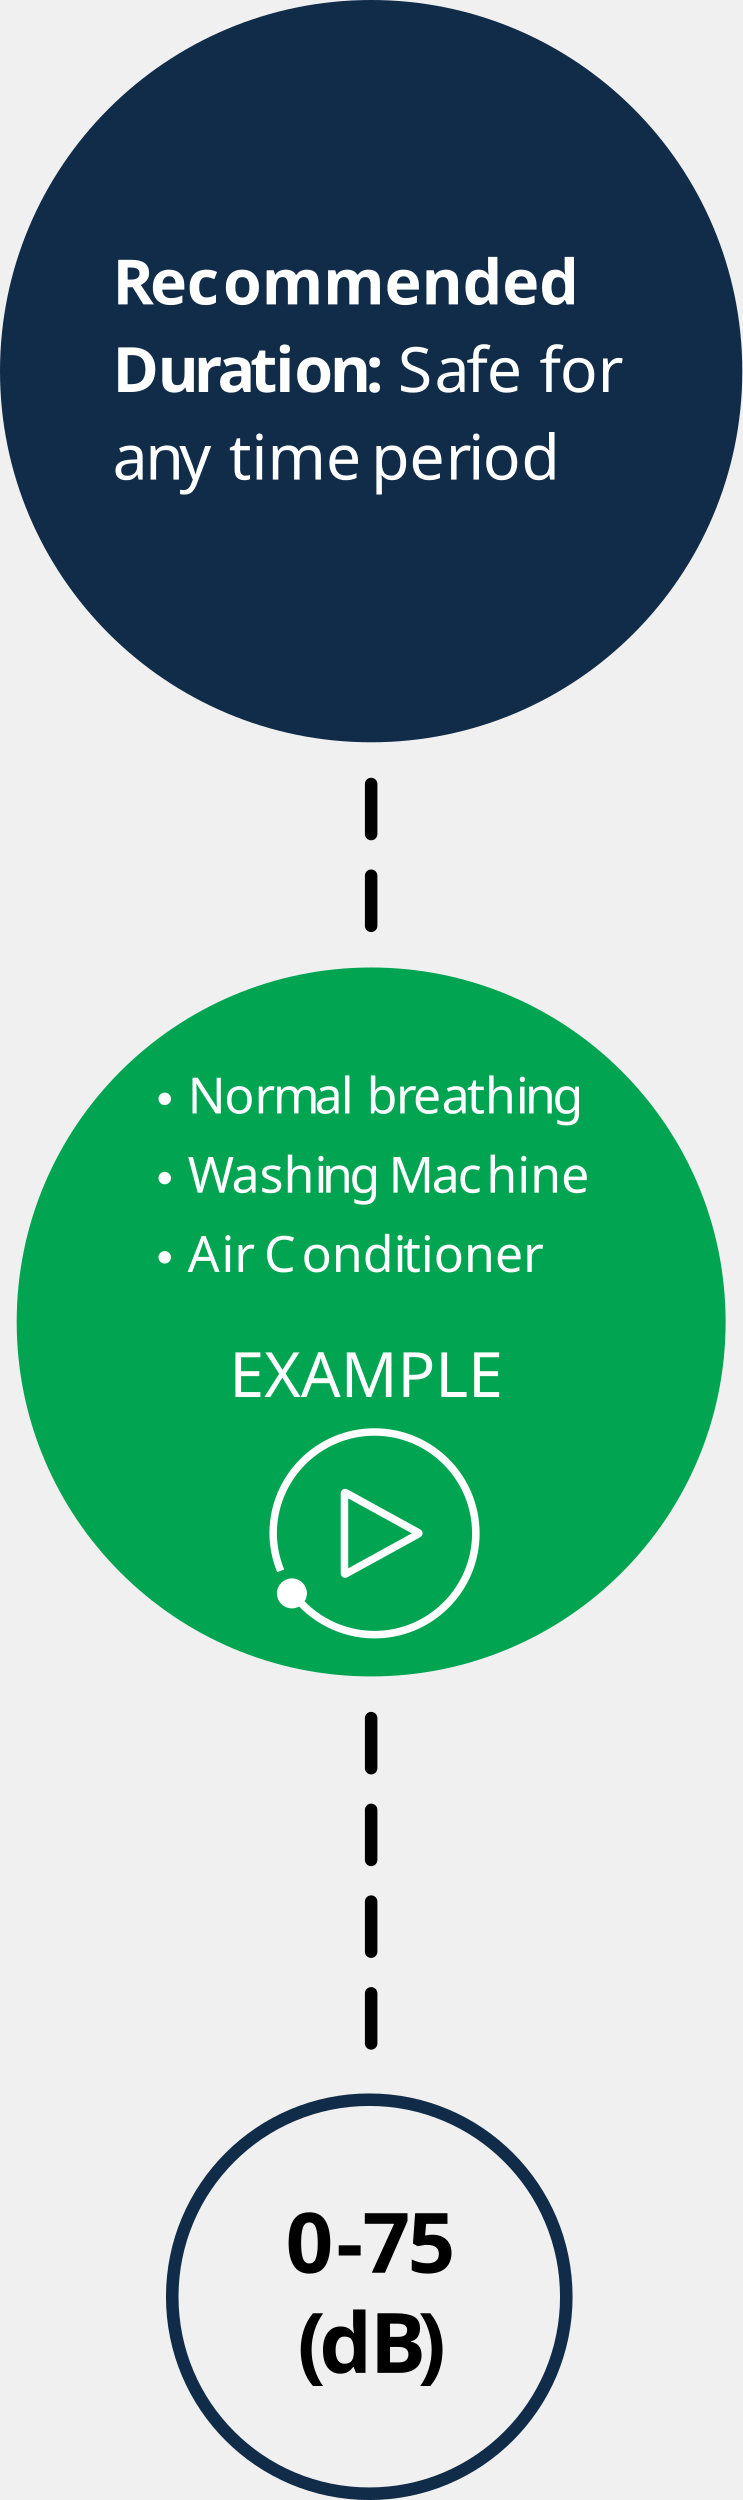
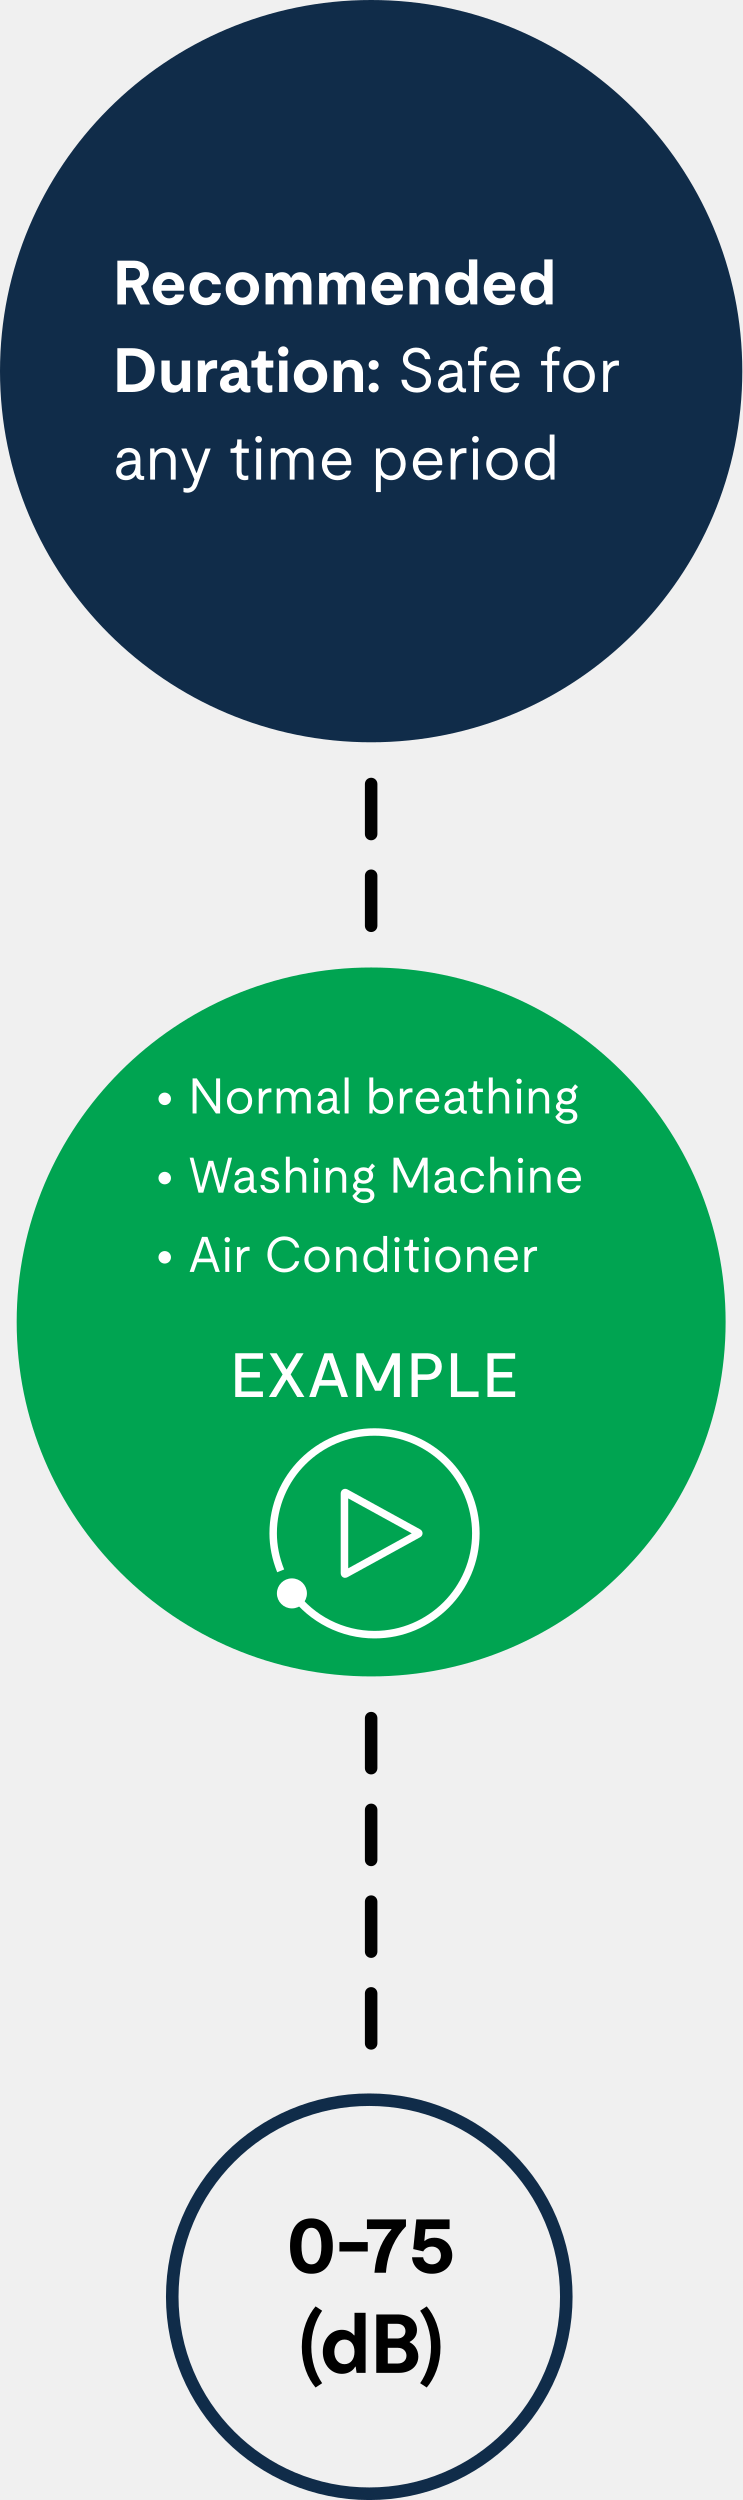
<svg xmlns="http://www.w3.org/2000/svg" id="Working_File" viewBox="0 0 178 599.49">
  <defs>
-     <style>.cls-1,.cls-2{fill:none;}.cls-3{letter-spacing:.01em;}.cls-4{letter-spacing:.01em;}.cls-5{letter-spacing:.01em;}.cls-6{letter-spacing:-.02em;}.cls-7{font-size:12px;}.cls-7,.cls-8,.cls-9,.cls-10,.cls-11{fill:#fff;}.cls-7,.cls-8,.cls-10,.cls-12,.cls-13,.cls-11{isolation:isolate;}.cls-7,.cls-11{font-family:ULModerat-Regular, 'UL Moderat';}.cls-14{letter-spacing:-.02em;}.cls-15{letter-spacing:0em;}.cls-16{letter-spacing:0em;}.cls-17{letter-spacing:0em;}.cls-18{letter-spacing:0em;}.cls-8,.cls-10,.cls-11{font-size:15px;}.cls-8,.cls-12{font-family:ULModerat-Bold, 'UL Moderat';font-weight:700;}.cls-19{fill:#00a451;}.cls-20{fill:#102c49;}.cls-21{letter-spacing:-.01em;}.cls-22{letter-spacing:-.02em;}.cls-23{letter-spacing:-.02em;}.cls-10{font-family:ULModerat-Medium, 'UL Moderat';font-weight:500;}.cls-24{letter-spacing:-.01em;}.cls-25{letter-spacing:-.01em;}.cls-26{letter-spacing:0em;}.cls-27{letter-spacing:0em;}.cls-28{letter-spacing:-.1em;}.cls-12{font-size:20px;}.cls-29{letter-spacing:-.04em;}.cls-30{letter-spacing:0em;}.cls-31{letter-spacing:0em;}.cls-32{letter-spacing:-.02em;}.cls-33{letter-spacing:-.01em;}.cls-34{letter-spacing:0em;}.cls-35{letter-spacing:0em;}.cls-36{letter-spacing:-.05em;}.cls-37{letter-spacing:0em;}.cls-38{letter-spacing:0em;}.cls-39{letter-spacing:-.05em;}.cls-40{letter-spacing:-.02em;}.cls-41{letter-spacing:0em;}.cls-2{stroke:#000;stroke-linecap:round;stroke-width:3px;}.cls-42{letter-spacing:-.07em;}.cls-43{letter-spacing:0em;}.cls-44{letter-spacing:0em;}.cls-45{letter-spacing:-.02em;}</style>
+     <style>.cls-1{fill:none;}.cls-2{fill:#fff;}.cls-3{fill:#00a451;}.cls-4{fill:#102c49;}.cls-5{isolation:isolate;}</style>
  </defs>
  <g id="Group_198">
-     <line id="Line_161" class="cls-2" x1="89" y1="434" x2="89" y2="446" />
-     <line id="Line_173" class="cls-2" x1="89" y1="412" x2="89" y2="424" />
-     <line id="Line_157" class="cls-2" x1="89" y1="188" x2="89" y2="200" />
-     <line id="Line_162" class="cls-2" x1="89" y1="456" x2="89" y2="468" />
-     <line id="Line_163" class="cls-2" x1="89" y1="478" x2="89" y2="490" />
-     <line id="Line_158" class="cls-2" x1="89" y1="210" x2="89" y2="222" />
+     <g id="Line_161">
+       <path d="m89,447.5c-.83,0-1.5-.67-1.5-1.5v-12c0-.83.67-1.5,1.5-1.5s1.5.67,1.5,1.5v12c0,.83-.67,1.5-1.5,1.5Z" />
+     </g>
+     <g id="Line_173">
+       <path d="m89,425.5c-.83,0-1.5-.67-1.5-1.5v-12c0-.83.67-1.5,1.5-1.5s1.5.67,1.5,1.5v12c0,.83-.67,1.5-1.5,1.5Z" />
+     </g>
+     <g id="Line_157">
+       <path d="m89,201.5c-.83,0-1.5-.67-1.5-1.5v-12c0-.83.67-1.5,1.5-1.5s1.5.67,1.5,1.5v12c0,.83-.67,1.5-1.5,1.5Z" />
+     </g>
+     <g id="Line_162">
+       <path d="m89,469.5c-.83,0-1.5-.67-1.5-1.5v-12c0-.83.67-1.5,1.5-1.5s1.5.67,1.5,1.5v12c0,.83-.67,1.5-1.5,1.5Z" />
+     </g>
+     <g id="Line_163">
+       <path d="m89,491.5c-.83,0-1.5-.67-1.5-1.5v-12c0-.83.67-1.5,1.5-1.5s1.5.67,1.5,1.5v12c0,.83-.67,1.5-1.5,1.5Z" />
+     </g>
+     <g id="Line_158">
+       <path d="m89,223.5c-.83,0-1.5-.67-1.5-1.5v-12c0-.83.67-1.5,1.5-1.5s1.5.67,1.5,1.5v12c0,.83-.67,1.5-1.5,1.5Z" />
+     </g>
    <g id="Group_197">
      <g id="Group_132">
-         <g id="_0-75" class="cls-13">
-           <text class="cls-12" transform="translate(68.49 545)">
-             <tspan class="cls-25" x="0" y="0">0</tspan>
-             <tspan class="cls-28" x="12.14" y="0">-</tspan>
-             <tspan class="cls-22" x="18.44" y="0">7</tspan>
-             <tspan x="29.26" y="0">5</tspan>
-           </text>
-         </g>
-         <g id="_dB_" class="cls-13">
-           <text class="cls-12" transform="translate(71.31 569)">
-             <tspan class="cls-42" x="0" y="0">(</tspan>
-             <tspan class="cls-34" x="5.24" y="0">d</tspan>
-             <tspan class="cls-39" x="17.4" y="0">B</tspan>
-             <tspan class="cls-16" x="28.82" y="0">)</tspan>
-           </text>
+         <g id="_0-75">
+           <g class="cls-5">
+             <g class="cls-5">
+               <path d="m69.55,538.62c0-4.26,1.86-6.66,5.12-6.66s5.14,2.4,5.14,6.66-1.86,6.62-5.14,6.62-5.12-2.4-5.12-6.62Zm5.12,4.36c1.58,0,2.4-1.5,2.4-4.36s-.82-4.4-2.4-4.4-2.38,1.52-2.38,4.4.82,4.36,2.38,4.36Z" />
+             </g>
+             <g class="cls-5">
+               <path d="m81.39,537.64h6.8v2.26h-6.8v-2.26Z" />
+             </g>
+             <g class="cls-5">
+               <path d="m93.85,534.64v-.12h-5.86v-2.32h9.36v1.66c-2.4,2.44-4.44,6.16-4.8,11.14h-2.76c.44-5.18,2.14-8.16,4.06-10.36Z" />
+             </g>
+             <g class="cls-5">
+               <path d="m98.81,541.28h2.66c.1.92.92,1.7,2.12,1.7s2.14-.8,2.14-2.08-.86-2.18-2.18-2.18c-.82,0-1.66.38-2.06,1.16l-2.4-.56.74-7.12h7.98v2.32h-5.78l-.28,2.82h.12c.58-.52,1.4-.74,2.28-.74,2.56,0,4.3,1.86,4.3,4.24,0,2.58-2.02,4.4-4.9,4.4s-4.64-1.8-4.74-3.96Z" />
+             </g>
+           </g>
+         </g>
+         <g id="_dB_">
+           <g class="cls-5">
+             <g class="cls-5">
+               <path d="m74.65,562.78c0,3.42,1,6.38,2.6,8.7l-1.58,1.04c-1.8-2.14-3.3-5.5-3.3-9.74s1.5-7.58,3.3-9.72l1.58,1.04c-1.58,2.3-2.6,5.26-2.6,8.68Z" />
+             </g>
+             <g class="cls-5">
+               <path d="m85.51,569l-.22-1.48h-.12c-.58,1.08-1.8,1.72-3.18,1.72-2.58,0-4.58-2.18-4.58-5.28s2-5.28,4.58-5.28c1.38,0,2.36.64,2.9,1.32h.12v-5.4h2.66v14.4h-2.16Zm-2.9-2.08c1.42,0,2.4-1.12,2.4-2.96s-.98-2.94-2.4-2.94-2.44,1.14-2.44,2.94,1.02,2.96,2.44,2.96Z" />
+             </g>
+             <g class="cls-5">
+               <path d="m90.23,555h5.28c2.7,0,4.48,1.56,4.48,3.74,0,1.52-.9,2.36-1.74,2.82v.12c1.04.48,2.06,1.7,2.06,3.4,0,2.3-1.86,3.92-4.6,3.92h-5.48v-14Zm5.02,5.76c1.18,0,1.98-.68,1.98-1.76s-.8-1.76-1.98-1.76h-2.26v3.52h2.26Zm.18,6c1.22,0,2.04-.78,2.04-1.88s-.82-1.88-2.04-1.88h-2.44v3.76h2.44Z" />
+             </g>
+             <g class="cls-5">
+               <path d="m103.35,562.8c0-3.42-1-6.38-2.6-8.7l1.58-1.04c1.8,2.14,3.3,5.5,3.3,9.74s-1.5,7.58-3.3,9.72l-1.58-1.04c1.58-2.3,2.6-5.26,2.6-8.68Z" />
+             </g>
+           </g>
        </g>
      </g>
      <g id="Group_183">
        <g id="Path_7">
          <path class="cls-1" d="m88.55,502c26.92,0,48.75,21.82,48.75,48.75s-21.82,48.75-48.75,48.75-48.75-21.82-48.75-48.75h0c0-26.92,21.82-48.75,48.75-48.75Z" />
-           <path class="cls-20" d="m88.55,505c-6.18,0-12.17,1.21-17.81,3.59-5.45,2.3-10.34,5.6-14.54,9.8-4.2,4.2-7.5,9.09-9.8,14.54-2.38,5.64-3.59,11.63-3.59,17.81s1.21,12.17,3.59,17.81c2.3,5.45,5.6,10.34,9.8,14.54s9.09,7.5,14.54,9.8c5.64,2.38,11.63,3.59,17.81,3.59s12.17-1.21,17.81-3.59c5.45-2.3,10.34-5.6,14.54-9.8,4.2-4.2,7.5-9.09,9.8-14.54,2.38-5.64,3.59-11.63,3.59-17.81s-1.21-12.17-3.59-17.81c-2.3-5.45-5.6-10.34-9.8-14.54s-9.09-7.5-14.54-9.8c-5.64-2.38-11.63-3.59-17.81-3.59m0-3c26.92,0,48.75,21.82,48.75,48.75s-21.82,48.75-48.75,48.75-48.75-21.82-48.75-48.75,21.82-48.75,48.75-48.75Z" />
-         </g>
-         <circle id="Ellipse_46" class="cls-19" cx="89" cy="317" r="85" />
+           <path class="cls-4" d="m88.55,505c-6.18,0-12.17,1.21-17.81,3.59-5.45,2.3-10.34,5.6-14.54,9.8s-7.5,9.09-9.8,14.54c-2.38,5.64-3.59,11.63-3.59,17.81s1.21,12.17,3.59,17.81c2.3,5.45,5.6,10.34,9.8,14.54s9.09,7.5,14.54,9.8c5.64,2.38,11.63,3.59,17.81,3.59s12.17-1.21,17.81-3.59c5.45-2.3,10.34-5.6,14.54-9.8,4.2-4.2,7.5-9.09,9.8-14.54,2.38-5.64,3.59-11.63,3.59-17.81s-1.21-12.17-3.59-17.81c-2.3-5.45-5.6-10.34-9.8-14.54s-9.09-7.5-14.54-9.8c-5.64-2.38-11.63-3.59-17.81-3.59m0-3c26.92,0,48.75,21.82,48.75,48.75s-21.82,48.75-48.75,48.75-48.75-21.82-48.75-48.75,21.82-48.75,48.75-48.75h0Z" />
+         </g>
+         <g id="Ellipse_46">
+           <circle class="cls-3" cx="89" cy="317" r="85" />
+         </g>
        <g id="Group_181">
          <g id="Group_34">
            <g id="Group_182">
-               <g id="Air_Conditioner" class="cls-13">
-                 <text class="cls-7" transform="translate(45 305)">
-                   <tspan class="cls-35" x="0" y="0">A</tspan>
-                   <tspan x="8.1" y="0">ir </tspan>
-                   <tspan class="cls-32" x="18.31" y="0">C</tspan>
-                   <tspan x="27.32" y="0">ondi</tspan>
-                   <tspan class="cls-3" x="51.6" y="0">t</tspan>
-                   <tspan x="55.91" y="0">ioner</tspan>
-                 </text>
-               </g>
-               <circle id="Ellipse_14" class="cls-9" cx="39.5" cy="301.5" r="1.5" />
+               <g id="Air_Conditioner">
+                 <g class="cls-5">
+                   <g class="cls-5">
+                     <path class="cls-2" d="m48.44,296.6h1.31l2.96,8.4h-1.02l-.8-2.31h-3.59l-.8,2.31h-1.03l2.97-8.4Zm2.14,5.21l-1.45-4.13h-.07l-1.44,4.13h2.96Z" />
+                   </g>
+                   <g class="cls-5">
+                     <path class="cls-2" d="m54.5,296.64c.36,0,.65.26.65.64s-.29.65-.65.65-.65-.28-.65-.65.29-.64.65-.64Zm-.47,2.4h.94v5.96h-.94v-5.96Z" />
+                     <path class="cls-2" d="m56.84,299.04h.79l.07.86h.07c.23-.43.73-.93,1.76-.93.13,0,.22.01.32.04v.95c-.16-.02-.24-.02-.35-.02-1.01,0-1.74.67-1.74,2.09v2.99h-.94v-5.96Z" />
+                   </g>
+                   <g class="cls-5">
+                     <path class="cls-2" d="m64.14,300.81c0-2.54,1.73-4.33,4.04-4.33,1.87,0,3.29,1.15,3.59,2.69h-1c-.31-1.02-1.16-1.79-2.59-1.79-1.77,0-3.05,1.38-3.05,3.42s1.27,3.42,3.05,3.42c1.45,0,2.28-.72,2.6-1.79h.98c-.28,1.59-1.7,2.69-3.59,2.69-2.31,0-4.04-1.79-4.04-4.31Z" />
+                   </g>
+                   <g class="cls-5">
+                     <path class="cls-2" d="m72.98,302.01c0-1.76,1.31-3.09,3.02-3.09s3.02,1.33,3.02,3.09-1.31,3.11-3.02,3.11-3.02-1.33-3.02-3.11Zm3.02,2.23c1.2,0,2.05-.97,2.05-2.23s-.85-2.22-2.05-2.22-2.05.97-2.05,2.22.85,2.23,2.05,2.23Z" />
+                     <path class="cls-2" d="m83.13,299.79c-.8,0-1.57.54-1.57,1.79v3.42h-.94v-5.96h.79l.07.78h.07c.26-.42.83-.9,1.71-.9,1.27,0,2.24.83,2.24,2.42v3.66h-.94v-3.59c0-1.15-.64-1.62-1.45-1.62Z" />
+                     <path class="cls-2" d="m92.09,305l-.08-.98h-.07c-.4.71-1.2,1.1-2.03,1.1-1.62,0-2.78-1.34-2.78-3.11s1.16-3.09,2.78-3.09c.83,0,1.51.38,1.93.94h.07v-3.49h.92v8.63h-.74Zm-2.06-.76c1.1,0,1.88-.88,1.88-2.23s-.78-2.22-1.88-2.22-1.93.9-1.93,2.22.82,2.23,1.93,2.23Z" />
+                     <path class="cls-2" d="m95.19,296.64c.36,0,.65.26.65.64s-.29.65-.65.65-.65-.28-.65-.65.29-.64.65-.64Zm-.47,2.4h.94v5.96h-.94v-5.96Z" />
+                   </g>
+                   <g class="cls-5">
+                     <path class="cls-2" d="m98.1,303.66v-3.78h-1.17v-.84h.26c.7,0,.97-.36,1-1.08l.02-.67h.83v1.75h1.39v.84h-1.39v3.6c0,.5.25.8.74.8.17,0,.37-.02.54-.08v.8c-.19.07-.43.12-.68.12-.9,0-1.54-.55-1.54-1.46Z" />
+                   </g>
+                   <g class="cls-5">
+                     <path class="cls-2" d="m102.31,296.64c.36,0,.65.26.65.64s-.29.65-.65.65-.65-.28-.65-.65.29-.64.65-.64Zm-.47,2.4h.94v5.96h-.94v-5.96Z" />
+                     <path class="cls-2" d="m104.38,302.01c0-1.76,1.31-3.09,3.02-3.09s3.02,1.33,3.02,3.09-1.31,3.11-3.02,3.11-3.02-1.33-3.02-3.11Zm3.02,2.23c1.2,0,2.05-.97,2.05-2.23s-.85-2.22-2.05-2.22-2.05.97-2.05,2.22.85,2.23,2.05,2.23Z" />
+                     <path class="cls-2" d="m114.53,299.79c-.8,0-1.57.54-1.57,1.79v3.42h-.94v-5.96h.79l.07.78h.07c.26-.42.83-.9,1.71-.9,1.27,0,2.24.83,2.24,2.42v3.66h-.93v-3.59c0-1.15-.64-1.62-1.45-1.62Z" />
+                     <path class="cls-2" d="m118.53,302.01c0-1.78,1.27-3.09,2.93-3.09s2.72,1.2,2.72,2.87c0,.13,0,.26-.04.44h-4.63c.08,1.19.9,2.01,2.01,2.01.73,0,1.4-.36,1.59-.95h.97c-.24,1.14-1.31,1.82-2.57,1.82-1.74,0-3-1.32-3-3.11Zm4.65-.55c-.06-1.01-.77-1.67-1.71-1.67s-1.73.66-1.92,1.67h3.63Z" />
+                     <path class="cls-2" d="m125.77,299.04h.79l.07.86h.07c.23-.43.73-.93,1.76-.93.13,0,.22.01.32.04v.95c-.16-.02-.24-.02-.35-.02-1.01,0-1.74.67-1.74,2.09v2.99h-.94v-5.96Z" />
+                   </g>
+                 </g>
+               </g>
+               <g id="Ellipse_14">
+                 <circle class="cls-2" cx="39.5" cy="301.5" r="1.5" />
+               </g>
            </g>
            <g id="Group_28">
-               <g id="Washing_Machine" class="cls-13">
-                 <text class="cls-7" transform="translate(45 286)">
-                   <tspan class="cls-36" x="0" y="0">W</tspan>
-                   <tspan x="10.52" y="0">ashi</tspan>
-                   <tspan class="cls-21" x="32.21" y="0">n</tspan>
-                   <tspan x="38.81" y="0">g </tspan>
-                   <tspan class="cls-23" x="48.2" y="0">M</tspan>
-                   <tspan x="58.51" y="0">a</tspan>
-                   <tspan class="cls-27" x="64.76" y="0">c</tspan>
-                   <tspan x="71.63" y="0">hine</tspan>
-                 </text>
-               </g>
-               <circle id="Ellipse_14-2" class="cls-9" cx="39.5" cy="282.5" r="1.5" />
+               <g id="Washing_Machine">
+                 <g class="cls-5">
+                   <g class="cls-5">
+                     <path class="cls-2" d="m45.47,277.6h.92l1.79,7.04h.07l1.75-6.28h1.13l1.74,6.28h.07l1.79-7.04h.91l-2.11,8.4h-1.15l-1.77-6.36h-.07l-1.79,6.36h-1.15l-2.12-8.4Z" />
+                   </g>
+                   <g class="cls-5">
+                     <path class="cls-2" d="m56.19,284.42c0-1.21,1.04-1.92,3.12-2.06l.61-.05v-.23c0-.8-.48-1.31-1.27-1.31s-1.25.41-1.36,1.02h-.96c.08-1.08,1.04-1.87,2.33-1.87s2.18.84,2.18,2.17v2.76c0,.37.2.49.53.49.05,0,.06,0,.2-.02v.71c-.13.05-.32.06-.46.06-.47,0-1.02-.25-1.1-.94h0s-.07-.01-.07-.01c-.37.59-1.02.98-1.88.98-1.1,0-1.87-.66-1.87-1.7Zm1.98.85c1.06,0,1.75-.84,1.75-2v-.24l-.54.05c-1.52.13-2.22.56-2.22,1.32,0,.56.42.88,1.01.88Z" />
+                     <path class="cls-2" d="m62.43,284.18h.97c.07.65.61,1.1,1.39,1.1.7,0,1.19-.29,1.19-.83,0-.48-.25-.74-.94-.95l-.84-.24c-1.04-.3-1.58-.84-1.58-1.67,0-.98.89-1.68,2.09-1.68s2.03.68,2.1,1.67h-.97c-.07-.46-.49-.85-1.16-.85-.6,0-1.08.35-1.08.86,0,.43.28.66,1,.86l.84.23c1.07.31,1.52.9,1.52,1.7,0,1.1-.97,1.73-2.17,1.73-1.32,0-2.3-.78-2.35-1.94Z" />
+                     <path class="cls-2" d="m71.06,280.79c-.8,0-1.57.54-1.57,1.79v3.42h-.94v-8.63h.94v3.39h.07c.17-.25.68-.84,1.64-.84,1.27,0,2.24.83,2.24,2.42v3.66h-.94v-3.59c0-1.15-.64-1.62-1.45-1.62Z" />
+                     <path class="cls-2" d="m75.8,277.64c.36,0,.65.26.65.64s-.29.65-.65.65-.65-.28-.65-.65.29-.64.65-.64Zm-.47,2.4h.94v5.96h-.94v-5.96Z" />
+                   </g>
+                   <g class="cls-5">
+                     <path class="cls-2" d="m80.65,280.79c-.8,0-1.57.54-1.57,1.79v3.42h-.94v-5.96h.79l.07.78h.07c.26-.42.83-.9,1.71-.9,1.27,0,2.24.83,2.24,2.42v3.66h-.94v-3.59c0-1.15-.64-1.62-1.45-1.62Z" />
+                   </g>
+                   <g class="cls-5">
+                     <path class="cls-2" d="m84.49,286.76l1.07-1.14c-.58-.23-.92-.74-.92-1.24,0-.58.4-1.01.82-1.24-.31-.34-.5-.78-.5-1.26,0-1.1.97-1.97,2.25-1.97.42,0,.8.1,1.13.25l.89-1.17.71.65-.98.97c.32.34.52.78.52,1.27,0,1.1-.97,1.97-2.25,1.97-.43,0-.82-.1-1.15-.26-.28.13-.47.37-.47.67,0,.4.32.66.8.66h1.34c1.25,0,2.03.73,2.03,1.71,0,1.15-1.04,1.88-2.48,1.88-1.69,0-2.58-1.08-2.78-1.76Zm2.78.94c.8,0,1.51-.32,1.51-1.02,0-.61-.5-.94-1.15-.94h-1.12l-1.03,1.06c.3.44.86.9,1.79.9Zm-.07-4.65c.74,0,1.3-.48,1.3-1.15s-.55-1.15-1.3-1.15-1.28.48-1.28,1.15.55,1.15,1.28,1.15Z" />
+                   </g>
+                   <g class="cls-5">
+                     <path class="cls-2" d="m94.38,277.6h1.2l2.85,6.01h.07l2.84-6.01h1.2v8.4h-.95v-6.57h-.07l-2.57,5.34h-1l-2.57-5.34h-.07v6.57h-.95v-8.4Z" />
+                   </g>
+                   <g class="cls-5">
+                     <path class="cls-2" d="m104.18,284.42c0-1.21,1.04-1.92,3.12-2.06l.61-.05v-.23c0-.8-.48-1.31-1.27-1.31s-1.25.41-1.36,1.02h-.96c.08-1.08,1.04-1.87,2.33-1.87s2.18.84,2.18,2.17v2.76c0,.37.2.49.53.49.05,0,.06,0,.2-.02v.71c-.13.05-.32.06-.46.06-.47,0-1.02-.25-1.1-.94h0s-.07-.01-.07-.01c-.37.59-1.02.98-1.88.98-1.1,0-1.87-.66-1.87-1.7Zm1.98.85c1.06,0,1.75-.84,1.75-2v-.24l-.54.05c-1.52.13-2.22.56-2.22,1.32,0,.56.42.88,1.01.88Z" />
+                   </g>
+                   <g class="cls-5">
+                     <path class="cls-2" d="m110.42,283.01c0-1.78,1.25-3.09,3-3.09,1.42,0,2.46.83,2.67,2.06h-.98c-.18-.71-.8-1.19-1.69-1.19-1.21,0-2.03.95-2.03,2.22s.82,2.23,2.03,2.23c.89,0,1.51-.48,1.69-1.2h.98c-.22,1.25-1.26,2.08-2.67,2.08-1.75,0-3-1.32-3-3.11Z" />
+                   </g>
+                   <g class="cls-5">
+                     <path class="cls-2" d="m120.07,280.79c-.8,0-1.57.54-1.57,1.79v3.42h-.94v-8.63h.94v3.39h.07c.17-.25.68-.84,1.64-.84,1.27,0,2.24.83,2.24,2.42v3.66h-.94v-3.59c0-1.15-.64-1.62-1.45-1.62Z" />
+                     <path class="cls-2" d="m124.81,277.64c.36,0,.65.26.65.64s-.29.65-.65.65-.65-.28-.65-.65.29-.64.65-.64Zm-.47,2.4h.94v5.96h-.94v-5.96Z" />
+                     <path class="cls-2" d="m129.66,280.79c-.8,0-1.57.54-1.57,1.79v3.42h-.94v-5.96h.79l.07.78h.07c.26-.42.83-.9,1.71-.9,1.27,0,2.24.83,2.24,2.42v3.66h-.94v-3.59c0-1.15-.64-1.62-1.45-1.62Z" />
+                     <path class="cls-2" d="m133.66,283.01c0-1.78,1.27-3.09,2.93-3.09s2.72,1.2,2.72,2.87c0,.13,0,.26-.04.44h-4.63c.08,1.19.9,2.01,2.02,2.01.73,0,1.4-.36,1.59-.95h.97c-.24,1.14-1.31,1.82-2.57,1.82-1.74,0-3-1.32-3-3.11Zm4.65-.55c-.06-1.01-.77-1.67-1.71-1.67s-1.73.66-1.92,1.67h3.63Z" />
+                   </g>
+                 </g>
+               </g>
+               <g id="Ellipse_14-2">
+                 <circle class="cls-2" cx="39.5" cy="282.5" r="1.5" />
+               </g>
            </g>
            <g id="Group_27">
-               <g id="Normal_breathing" class="cls-13">
-                 <text class="cls-7" transform="translate(45 267)">
-                   <tspan class="cls-21" x="0" y="0">N</tspan>
-                   <tspan class="cls-30" x="8.77" y="0">or</tspan>
-                   <tspan class="cls-43" x="20.42" y="0">m</tspan>
-                   <tspan class="cls-15" x="30.43" y="0">a</tspan>
-                   <tspan x="36.71" y="0">l b</tspan>
-                   <tspan class="cls-23" x="49.96" y="0">r</tspan>
-                   <tspan class="cls-35" x="54.02" y="0">e</tspan>
-                   <tspan class="cls-33" x="60.9" y="0">a</tspan>
-                   <tspan class="cls-4" x="66.98" y="0">t</tspan>
-                   <tspan class="cls-26" x="71.29" y="0">hi</tspan>
-                   <tspan class="cls-21" x="80.88" y="0">n</tspan>
-                   <tspan x="87.48" y="0">g</tspan>
-                 </text>
-               </g>
-               <circle id="Ellipse_14-3" class="cls-9" cx="39.5" cy="263.5" r="1.5" />
+               <g id="Normal_breathing">
+                 <g class="cls-5">
+                   <g class="cls-5">
+                     <path class="cls-2" d="m46.18,258.6h1.01l4.56,6.7h.07v-6.7h.96v8.4h-1.01l-4.57-6.7h-.07v6.7h-.95v-8.4Z" />
+                   </g>
+                   <g class="cls-5">
+                     <path class="cls-2" d="m54.43,264.01c0-1.76,1.31-3.09,3.02-3.09s3.02,1.33,3.02,3.09-1.31,3.11-3.02,3.11-3.02-1.33-3.02-3.11Zm3.02,2.23c1.2,0,2.05-.97,2.05-2.23s-.85-2.22-2.05-2.22-2.05.97-2.05,2.22.85,2.23,2.05,2.23Z" />
+                     <path class="cls-2" d="m62.07,261.04h.79l.07.86h.07c.23-.43.73-.93,1.76-.93.13,0,.22.01.32.04v.95c-.16-.02-.24-.02-.35-.02-1.01,0-1.74.67-1.74,2.09v2.99h-.94v-5.96Z" />
+                   </g>
+                   <g class="cls-5">
+                     <path class="cls-2" d="m68.71,261.79c-.72,0-1.42.53-1.42,1.76v3.44h-.94v-5.96h.8l.06.78h.07c.24-.5.83-.9,1.58-.9.84,0,1.45.38,1.75,1.08h.07c.3-.65.88-1.08,1.77-1.08,1.14,0,2.07.74,2.07,2.33v3.75h-.94v-3.63c0-1.15-.59-1.57-1.32-1.57s-1.38.53-1.38,1.76v3.44h-.94v-3.62c0-1.14-.55-1.58-1.27-1.58Z" />
+                   </g>
+                   <g class="cls-5">
+                     <path class="cls-2" d="m76.1,265.42c0-1.21,1.04-1.92,3.12-2.06l.61-.05v-.23c0-.8-.48-1.31-1.27-1.31s-1.25.41-1.36,1.02h-.96c.08-1.08,1.04-1.87,2.33-1.87s2.18.84,2.18,2.17v2.76c0,.37.2.49.53.49.05,0,.06,0,.2-.02v.71c-.13.05-.32.06-.46.06-.47,0-1.02-.25-1.1-.94h0s-.07-.01-.07-.01c-.37.59-1.02.98-1.88.98-1.1,0-1.87-.66-1.87-1.7Zm1.98.85c1.06,0,1.75-.84,1.75-2v-.24l-.54.05c-1.52.13-2.22.56-2.22,1.32,0,.56.42.88,1.01.88Z" />
+                   </g>
+                   <g class="cls-5">
+                     <path class="cls-2" d="m82.65,258.37h.94v8.63h-.94v-8.63Z" />
+                     <path class="cls-2" d="m88.57,258.37h.94v3.49h.07c.41-.55,1.09-.94,1.93-.94,1.61,0,2.77,1.33,2.77,3.09s-1.16,3.11-2.77,3.11c-.84,0-1.63-.4-2.04-1.1h-.07l-.07.98h-.76v-8.63Zm2.82,7.88c1.1,0,1.93-.9,1.93-2.23s-.83-2.22-1.93-2.22-1.88.88-1.88,2.22.77,2.23,1.88,2.23Z" />
+                   </g>
+                   <g class="cls-5">
+                     <path class="cls-2" d="m95.9,261.04h.79l.07.86h.07c.23-.43.73-.93,1.76-.93.13,0,.22.01.32.04v.95c-.16-.02-.24-.02-.35-.02-1.01,0-1.74.67-1.74,2.09v2.99h-.94v-5.96Z" />
+                   </g>
+                   <g class="cls-5">
+                     <path class="cls-2" d="m99.68,264.01c0-1.78,1.27-3.09,2.93-3.09s2.72,1.2,2.72,2.87c0,.13,0,.26-.04.44h-4.63c.08,1.19.9,2.01,2.01,2.01.73,0,1.4-.36,1.6-.95h.97c-.24,1.14-1.31,1.82-2.57,1.82-1.74,0-3-1.32-3-3.11Zm4.65-.55c-.06-1.01-.77-1.67-1.71-1.67s-1.73.66-1.92,1.67h3.63Z" />
+                   </g>
+                   <g class="cls-5">
+                     <path class="cls-2" d="m106.57,265.42c0-1.21,1.04-1.92,3.12-2.06l.61-.05v-.23c0-.8-.48-1.31-1.27-1.31s-1.25.41-1.36,1.02h-.96c.08-1.08,1.04-1.87,2.33-1.87s2.18.84,2.18,2.17v2.76c0,.37.2.49.53.49.05,0,.06,0,.2-.02v.71c-.13.05-.32.06-.46.06-.47,0-1.02-.25-1.1-.94h0s-.07-.01-.07-.01c-.37.59-1.02.98-1.88.98-1.1,0-1.87-.66-1.87-1.7Zm1.98.85c1.06,0,1.75-.84,1.75-2v-.24l-.54.05c-1.52.13-2.22.56-2.22,1.32,0,.56.42.88,1.01.88Z" />
+                   </g>
+                   <g class="cls-5">
+                     <path class="cls-2" d="m113.48,265.66v-3.78h-1.17v-.84h.26c.7,0,.97-.36.99-1.08l.02-.67h.83v1.75h1.39v.84h-1.39v3.6c0,.5.25.8.74.8.17,0,.37-.02.54-.08v.8c-.19.07-.43.12-.68.12-.9,0-1.54-.55-1.54-1.46Z" />
+                   </g>
+                   <g class="cls-5">
+                     <path class="cls-2" d="m119.73,261.79c-.8,0-1.57.54-1.57,1.79v3.42h-.94v-8.63h.94v3.39h.07c.17-.25.68-.84,1.64-.84,1.27,0,2.24.83,2.24,2.42v3.66h-.93v-3.59c0-1.15-.64-1.62-1.45-1.62Z" />
+                     <path class="cls-2" d="m124.47,258.64c.36,0,.65.26.65.64s-.29.65-.65.65-.65-.28-.65-.65.29-.64.65-.64Zm-.47,2.4h.94v5.96h-.94v-5.96Z" />
+                   </g>
+                   <g class="cls-5">
+                     <path class="cls-2" d="m129.32,261.79c-.8,0-1.57.54-1.57,1.79v3.42h-.94v-5.96h.79l.07.78h.07c.26-.42.83-.9,1.71-.9,1.27,0,2.24.83,2.24,2.42v3.66h-.94v-3.59c0-1.15-.64-1.62-1.45-1.62Z" />
+                   </g>
+                   <g class="cls-5">
+                     <path class="cls-2" d="m133.16,267.76l1.07-1.14c-.58-.23-.92-.74-.92-1.24,0-.58.4-1.01.82-1.24-.31-.34-.5-.78-.5-1.26,0-1.1.97-1.97,2.25-1.97.42,0,.8.1,1.13.25l.89-1.17.71.65-.98.97c.32.34.52.78.52,1.27,0,1.1-.97,1.97-2.25,1.97-.43,0-.82-.1-1.15-.26-.28.13-.47.37-.47.67,0,.4.32.66.8.66h1.34c1.25,0,2.03.73,2.03,1.71,0,1.15-1.04,1.88-2.48,1.88-1.69,0-2.58-1.08-2.78-1.76Zm2.78.94c.8,0,1.51-.32,1.51-1.02,0-.61-.5-.94-1.15-.94h-1.12l-1.03,1.06c.3.44.86.9,1.79.9Zm-.07-4.65c.74,0,1.3-.48,1.3-1.15s-.55-1.15-1.3-1.15-1.28.48-1.28,1.15.55,1.15,1.28,1.15Z" />
+                   </g>
+                 </g>
+               </g>
+               <g id="Ellipse_14-3">
+                 <circle class="cls-2" cx="39.5" cy="263.5" r="1.5" />
+               </g>
            </g>
          </g>
        </g>
        <g id="Group_107">
-           <circle id="Ellipse_18" class="cls-20" cx="89" cy="89" r="89" />
-           <g id="Recommended_Duration:_Safe_for_any_time_period" class="cls-13">
-             <text class="cls-8" transform="translate(27 73)">
-               <tspan class="cls-29" x="0" y="0">R</tspan>
-               <tspan class="cls-41" x="8.98" y="0">e</tspan>
-               <tspan class="cls-44" x="17.81" y="0">c</tspan>
-               <tspan x="26.48" y="0">ommended</tspan>
-             </text>
-             <text class="cls-8" transform="translate(27 94)">
-               <tspan class="cls-27" x="0" y="0">D</tspan>
-               <tspan class="cls-41" x="10.8" y="0">u</tspan>
-               <tspan class="cls-33" x="19.5" y="0">r</tspan>
-               <tspan class="cls-24" x="25.15" y="0">a</tspan>
-               <tspan class="cls-31" x="32.98" y="0">t</tspan>
-               <tspan x="39.01" y="0">io</tspan>
-               <tspan class="cls-45" x="52.11" y="0">n</tspan>
-               <tspan x="60.7" y="0">: </tspan>
-             </text>
-             <text class="cls-11" transform="translate(95.4 94)">
-               <tspan x="0" y="0">S</tspan>
-               <tspan class="cls-25" x="8.79" y="0">a</tspan>
-               <tspan class="cls-6" x="16.42" y="0">f</tspan>
-               <tspan x="21.33" y="0">e </tspan>
-               <tspan class="cls-14" x="33.94" y="0">f</tspan>
-               <tspan x="38.85" y="0">or </tspan>
-             </text>
-             <text class="cls-11" transform="translate(27 115)">
-               <tspan class="cls-18" x="0" y="0">a</tspan>
-               <tspan class="cls-40" x="7.84" y="0">n</tspan>
-               <tspan class="cls-41" x="15.99" y="0">y </tspan>
-               <tspan class="cls-5" x="27.88" y="0">t</tspan>
-               <tspan x="33.27" y="0">ime </tspan>
-               <tspan class="cls-37" x="61.98" y="0">p</tspan>
-               <tspan class="cls-41" x="71.17" y="0">e</tspan>
-               <tspan class="cls-17" x="79.89" y="0">r</tspan>
-               <tspan x="85.26" y="0">i</tspan>
-               <tspan class="cls-38" x="88.77" y="0">o</tspan>
-               <tspan x="98.02" y="0">d</tspan>
-             </text>
+           <g id="Ellipse_18">
+             <circle class="cls-4" cx="89" cy="89" r="89" />
+           </g>
+           <g id="Recommended_Duration:_Safe_for_any_time_period">
+             <g class="cls-5">
+               <g class="cls-5">
+                 <path class="cls-2" d="m28.14,62.5h3.99c2.13,0,3.57,1.35,3.57,3.23,0,1.39-.79,2.37-1.92,2.82l2.17,4.46h-2.25l-1.98-4.05h-1.51v4.05h-2.07v-10.5Zm3.78,4.71c1,0,1.65-.6,1.65-1.48s-.65-1.47-1.64-1.47h-1.72v2.96h1.71Z" />
+               </g>
+               <g class="cls-5">
+                 <path class="cls-2" d="m36.62,69.24c0-2.34,1.74-3.97,3.87-3.97s3.67,1.51,3.67,3.73c0,.21,0,.43-.04.72h-5.43c.12,1.11.87,1.83,1.88,1.83.69,0,1.29-.34,1.46-.93h2.07c-.27,1.56-1.75,2.56-3.52,2.56-2.22,0-3.94-1.62-3.94-3.94Zm5.44-.88c-.09-.95-.75-1.47-1.54-1.47-.84,0-1.58.56-1.79,1.47h3.33Z" />
+               </g>
+               <g class="cls-5">
+                 <path class="cls-2" d="m45.46,69.22c0-2.29,1.65-3.96,3.91-3.96,1.98,0,3.44,1.2,3.6,2.92h-2.08c-.13-.63-.66-1.12-1.52-1.12-1.09,0-1.84.92-1.84,2.16s.75,2.18,1.84,2.18c.85,0,1.38-.5,1.52-1.12h2.08c-.17,1.72-1.62,2.91-3.6,2.91-2.26,0-3.91-1.65-3.91-3.96Z" />
+               </g>
+               <g class="cls-5">
+                 <path class="cls-2" d="m54.12,69.22c0-2.34,1.83-3.96,4-3.96s4,1.62,4,3.96-1.83,3.96-4,3.96-4-1.6-4-3.96Zm4,2.16c1.09,0,1.92-.87,1.92-2.16s-.83-2.16-1.92-2.16-1.94.88-1.94,2.16.85,2.16,1.94,2.16Z" />
+                 <path class="cls-2" d="m66.96,67.08c-.69,0-1.3.51-1.3,1.62v4.3h-1.98v-7.54h1.68l.17.99h.09c.31-.72,1.05-1.18,2.04-1.18s1.75.49,2.1,1.35h.09c.38-.86,1.16-1.35,2.23-1.35,1.5,0,2.61,1,2.61,2.97v4.77h-1.99v-4.46c0-1.04-.54-1.47-1.25-1.47s-1.27.51-1.27,1.62v4.3h-2v-4.46c0-1.04-.52-1.47-1.21-1.47Z" />
+                 <path class="cls-2" d="m79.8,67.08c-.69,0-1.3.51-1.3,1.62v4.3h-1.98v-7.54h1.68l.17.99h.09c.31-.72,1.05-1.18,2.04-1.18s1.75.49,2.1,1.35h.09c.38-.86,1.16-1.35,2.23-1.35,1.5,0,2.61,1,2.61,2.97v4.77h-1.99v-4.46c0-1.04-.54-1.47-1.25-1.47s-1.27.51-1.27,1.62v4.3h-2v-4.46c0-1.04-.52-1.47-1.21-1.47Z" />
+                 <path class="cls-2" d="m89.09,69.24c0-2.34,1.74-3.97,3.87-3.97s3.67,1.51,3.67,3.73c0,.21,0,.43-.04.72h-5.43c.12,1.11.87,1.83,1.88,1.83.69,0,1.29-.34,1.46-.93h2.07c-.27,1.56-1.75,2.56-3.52,2.56-2.22,0-3.94-1.62-3.94-3.94Zm5.44-.88c-.09-.95-.75-1.47-1.54-1.47-.84,0-1.58.56-1.79,1.47h3.33Z" />
+                 <path class="cls-2" d="m101.73,67.04c-.84,0-1.56.56-1.56,1.79v4.17h-1.99v-7.54h1.66l.18.99h.09c.33-.55,1.03-1.18,2.2-1.18,1.68,0,2.88,1.12,2.88,3.13v4.6h-2v-4.27c0-1.14-.63-1.68-1.47-1.68Z" />
+                 <path class="cls-2" d="m112.83,73l-.17-1.11h-.09c-.43.81-1.35,1.29-2.39,1.29-1.93,0-3.43-1.63-3.43-3.96s1.5-3.96,3.43-3.96c1.04,0,1.77.48,2.18.99h.09v-4.05h2v10.8h-1.62Zm-2.17-1.56c1.07,0,1.8-.84,1.8-2.22s-.73-2.2-1.8-2.2-1.83.85-1.83,2.2.76,2.22,1.83,2.22Z" />
+                 <path class="cls-2" d="m116,69.24c0-2.34,1.74-3.97,3.87-3.97s3.67,1.51,3.67,3.73c0,.21,0,.43-.04.72h-5.43c.12,1.11.87,1.83,1.88,1.83.69,0,1.29-.34,1.46-.93h2.07c-.27,1.56-1.75,2.56-3.52,2.56-2.22,0-3.94-1.62-3.94-3.94Zm5.44-.88c-.09-.95-.75-1.47-1.54-1.47-.84,0-1.58.56-1.79,1.47h3.33Z" />
+                 <path class="cls-2" d="m130.89,73l-.17-1.11h-.09c-.43.81-1.35,1.29-2.38,1.29-1.93,0-3.43-1.63-3.43-3.96s1.5-3.96,3.43-3.96c1.04,0,1.77.48,2.18.99h.09v-4.05h1.99v10.8h-1.62Zm-2.18-1.56c1.07,0,1.8-.84,1.8-2.22s-.74-2.2-1.8-2.2-1.83.85-1.83,2.2.77,2.22,1.83,2.22Z" />
+               </g>
+             </g>
+             <g class="cls-5">
+               <g class="cls-5">
+                 <path class="cls-2" d="m28.14,83.5h3.52c3.42,0,5.43,2.07,5.43,5.25s-2.01,5.25-5.43,5.25h-3.52v-10.5Zm3.46,8.7c2.16,0,3.36-1.32,3.36-3.45s-1.2-3.45-3.36-3.45h-1.4v6.9h1.4Z" />
+               </g>
+               <g class="cls-5">
+                 <path class="cls-2" d="m38.71,91.04v-4.59h1.99v4.26c0,1.14.6,1.68,1.4,1.68s1.48-.56,1.48-1.77v-4.17h2v7.54h-1.67l-.18-.99h-.09c-.31.54-1.02,1.17-2.14,1.17-1.62,0-2.79-1.11-2.79-3.13Z" />
+               </g>
+               <g class="cls-5">
+                 <path class="cls-2" d="m47.42,86.46h1.67l.18,1.14h.09c.28-.66.96-1.25,2.14-1.25.23,0,.42.01.56.04v1.98c-.21-.03-.36-.04-.54-.04-1.3,0-2.1.84-2.1,2.4v3.27h-1.99v-7.54Z" />
+               </g>
+               <g class="cls-5">
+                 <path class="cls-2" d="m52.75,91.97c0-1.5,1.29-2.38,3.82-2.62l.72-.06v-.21c0-.71-.45-1.17-1.14-1.17-.65,0-1.11.34-1.2.97h-2.04c.07-1.51,1.44-2.62,3.28-2.62s3.09,1.17,3.09,3.01v2.76c0,.36.15.54.58.54h.18s0,1.46,0,1.46c-.21.08-.52.1-.73.1-.66,0-1.43-.29-1.68-1.15h-.09c-.5.73-1.29,1.2-2.35,1.2-1.46,0-2.44-.87-2.44-2.21Zm2.95.56c.96,0,1.59-.79,1.59-1.8v-.14l-.56.05c-1.27.12-1.89.51-1.89,1.15,0,.46.35.74.85.74Z" />
+               </g>
+               <g class="cls-5">
+                 <path class="cls-2" d="m61.75,91.75v-3.6h-1.46v-1.7h.23c.92,0,1.42-.55,1.47-1.56l.03-.65h1.72v2.21h1.8v1.7h-1.8v3.31c0,.65.36.98.93.98.21,0,.42-.03.63-.09v1.68c-.31.09-.69.15-1.05.15-1.52,0-2.5-.96-2.5-2.43Z" />
+               </g>
+               <g class="cls-5">
+                 <path class="cls-2" d="m67.92,83.05c.67,0,1.23.54,1.23,1.23s-.55,1.23-1.23,1.23-1.23-.54-1.23-1.23.56-1.23,1.23-1.23Zm-.99,3.4h2v7.54h-2v-7.54Z" />
+                 <path class="cls-2" d="m70.46,90.22c0-2.34,1.83-3.96,4-3.96s4,1.62,4,3.96-1.83,3.96-4,3.96-4-1.6-4-3.96Zm4,2.16c1.09,0,1.92-.87,1.92-2.16s-.83-2.16-1.92-2.16-1.93.88-1.93,2.16.85,2.16,1.93,2.16Z" />
+               </g>
+               <g class="cls-5">
+                 <path class="cls-2" d="m83.58,88.04c-.84,0-1.56.56-1.56,1.79v4.17h-1.99v-7.54h1.67l.18.99h.09c.33-.55,1.03-1.18,2.2-1.18,1.68,0,2.88,1.12,2.88,3.13v4.6h-1.99v-4.27c0-1.14-.63-1.68-1.47-1.68Z" />
+               </g>
+               <g class="cls-5">
+                 <path class="cls-2" d="m89.6,86.35c.68,0,1.2.52,1.2,1.15s-.52,1.17-1.2,1.17-1.2-.52-1.2-1.17.51-1.15,1.2-1.15Zm-1.2,6.58c0-.63.51-1.15,1.2-1.15s1.2.52,1.2,1.15-.52,1.17-1.2,1.17-1.2-.53-1.2-1.17Z" />
+               </g>
+             </g>
+             <g class="cls-5">
+               <g class="cls-5">
+                 <path class="cls-2" d="m96.23,91.06h1.29c.17,1.2.99,1.96,2.48,1.96,1.05,0,2.13-.58,2.13-1.74,0-1.02-.66-1.56-2.1-2.04l-1-.33c-1.59-.52-2.41-1.41-2.41-2.79,0-1.6,1.44-2.77,3.13-2.77,1.92,0,3.33,1.26,3.43,2.77h-1.28c-.13-.92-.97-1.65-2.16-1.65-1,0-1.89.69-1.89,1.65,0,.89.62,1.33,1.91,1.75l.95.3c1.71.57,2.65,1.51,2.65,3.1,0,1.77-1.56,2.87-3.36,2.87-2.19,0-3.62-1.23-3.76-3.09Z" />
+               </g>
+               <g class="cls-5">
+                 <path class="cls-2" d="m105.03,92.02c0-1.52,1.3-2.4,3.9-2.58l.77-.06v-.29c0-1-.6-1.63-1.59-1.63s-1.56.51-1.7,1.28h-1.2c.11-1.35,1.3-2.34,2.91-2.34s2.73,1.05,2.73,2.71v3.45c0,.46.25.61.66.61.06,0,.08,0,.25-.03v.88c-.17.06-.4.08-.57.08-.58,0-1.28-.32-1.38-1.17h0s-.09-.01-.09-.01c-.46.74-1.27,1.23-2.35,1.23-1.38,0-2.34-.83-2.34-2.13Zm2.47,1.06c1.32,0,2.19-1.05,2.19-2.5v-.3l-.68.06c-1.9.17-2.77.71-2.77,1.65,0,.71.53,1.09,1.26,1.09Z" />
+               </g>
+               <g class="cls-5">
+                 <path class="cls-2" d="m113.7,87.6h-1.47v-1.05h1.47v-1.36c0-1.4.96-2.13,2.04-2.13.51,0,.99.18,1.23.34l-.39.93c-.23-.12-.46-.18-.74-.18-.58,0-.97.39-.97,1.04v1.36h1.74v1.05h-1.74v6.4h-1.17v-6.4Z" />
+               </g>
+               <g class="cls-5">
+                 <path class="cls-2" d="m117.55,90.27c0-2.22,1.59-3.87,3.66-3.87s3.4,1.5,3.4,3.58c0,.17,0,.33-.04.55h-5.79c.11,1.49,1.12,2.52,2.52,2.52.92,0,1.75-.45,2-1.18h1.21c-.3,1.42-1.63,2.28-3.21,2.28-2.17,0-3.75-1.65-3.75-3.88Zm5.82-.69c-.08-1.26-.96-2.08-2.14-2.08s-2.16.83-2.4,2.08h4.54Z" />
+               </g>
+               <g class="cls-5">
+                 <path class="cls-2" d="m131.21,87.6h-1.47v-1.05h1.47v-1.36c0-1.4.96-2.13,2.04-2.13.51,0,.99.18,1.23.34l-.39.93c-.22-.12-.46-.18-.73-.18-.58,0-.98.39-.98,1.04v1.36h1.74v1.05h-1.74v6.4h-1.17v-6.4Z" />
+               </g>
+               <g class="cls-5">
+                 <path class="cls-2" d="m135.08,90.27c0-2.21,1.63-3.87,3.78-3.87s3.78,1.67,3.78,3.87-1.63,3.88-3.78,3.88-3.78-1.67-3.78-3.88Zm3.78,2.79c1.5,0,2.56-1.21,2.56-2.79s-1.06-2.78-2.56-2.78-2.57,1.21-2.57,2.78,1.07,2.79,2.57,2.79Z" />
+                 <path class="cls-2" d="m144.63,86.54h.99l.09,1.08h.09c.29-.54.92-1.17,2.21-1.17.17,0,.27.02.41.04v1.19c-.2-.03-.3-.03-.44-.03-1.26,0-2.17.84-2.17,2.61v3.73h-1.17v-7.46Z" />
+               </g>
+             </g>
+             <g class="cls-5">
+               <g class="cls-5">
+                 <path class="cls-2" d="m27.84,113.02c0-1.52,1.31-2.4,3.9-2.58l.77-.06v-.29c0-1-.6-1.63-1.59-1.63s-1.56.51-1.7,1.28h-1.2c.1-1.35,1.3-2.34,2.91-2.34s2.73,1.05,2.73,2.71v3.45c0,.46.25.61.66.61.06,0,.07,0,.25-.03v.88c-.17.06-.4.08-.57.08-.58,0-1.27-.32-1.38-1.17h0s-.09-.01-.09-.01c-.46.74-1.27,1.23-2.35,1.23-1.38,0-2.34-.83-2.34-2.13Zm2.48,1.06c1.32,0,2.19-1.05,2.19-2.5v-.3l-.68.06c-1.9.17-2.77.71-2.77,1.65,0,.71.53,1.09,1.26,1.09Z" />
+               </g>
+               <g class="cls-5">
+                 <path class="cls-2" d="m39.14,108.49c-1,0-1.96.67-1.96,2.24v4.27h-1.17v-7.46h.99l.09.98h.09c.33-.53,1.04-1.12,2.15-1.12,1.59,0,2.8,1.04,2.8,3.03v4.58h-1.17v-4.48c0-1.44-.79-2.03-1.81-2.03Z" />
+               </g>
+               <g class="cls-5">
+                 <path class="cls-2" d="m44.87,117.1c.52,0,1.08-.25,1.35-1.02l.41-1.11-3.17-7.42h1.26l2.37,5.85h.09l2.08-5.85h1.26l-3.19,8.73c-.53,1.44-1.49,1.87-2.4,1.87-.33,0-.66-.06-.93-.15v-1.04c.2.06.51.13.87.13Z" />
+               </g>
+               <g class="cls-5">
+                 <path class="cls-2" d="m56.75,113.32v-4.72h-1.47v-1.05h.33c.87,0,1.21-.45,1.25-1.35l.03-.84h1.04v2.19h1.74v1.05h-1.74v4.5c0,.63.31,1,.93,1,.21,0,.47-.03.68-.1v1c-.24.09-.54.15-.85.15-1.12,0-1.92-.69-1.92-1.83Z" />
+               </g>
+               <g class="cls-5">
+                 <path class="cls-2" d="m62.02,104.55c.45,0,.81.33.81.79s-.36.81-.81.81-.81-.34-.81-.81.36-.79.81-.79Zm-.58,3h1.17v7.46h-1.17v-7.46Z" />
+                 <path class="cls-2" d="m67.89,108.49c-.9,0-1.77.66-1.77,2.21v4.3h-1.17v-7.46h1l.08.98h.09c.3-.63,1.04-1.12,1.98-1.12,1.05,0,1.81.48,2.19,1.35h.09c.38-.81,1.1-1.35,2.22-1.35,1.42,0,2.59.93,2.59,2.91v4.69h-1.17v-4.54c0-1.44-.73-1.96-1.65-1.96s-1.73.66-1.73,2.21v4.3h-1.17v-4.53c0-1.42-.69-1.98-1.59-1.98Z" />
+                 <path class="cls-2" d="m77.19,111.27c0-2.22,1.59-3.87,3.66-3.87s3.4,1.5,3.4,3.58c0,.17,0,.33-.04.55h-5.79c.11,1.49,1.12,2.52,2.52,2.52.92,0,1.75-.45,2-1.18h1.21c-.3,1.42-1.63,2.28-3.21,2.28-2.17,0-3.75-1.65-3.75-3.88Zm5.82-.69c-.07-1.26-.96-2.08-2.14-2.08s-2.16.83-2.4,2.08h4.54Z" />
+               </g>
+               <g class="cls-5">
+                 <path class="cls-2" d="m90.15,107.54h.94l.09,1.23h.09c.51-.88,1.5-1.38,2.55-1.38,2.01,0,3.46,1.67,3.46,3.87s-1.46,3.88-3.46,3.88c-1.05,0-1.9-.48-2.41-1.17h-.09v4.02h-1.17v-10.46Zm3.52,6.51c1.38,0,2.42-1.12,2.42-2.79s-1.04-2.78-2.42-2.78-2.35,1.09-2.35,2.78.96,2.79,2.35,2.79Z" />
+               </g>
+               <g class="cls-5">
+                 <path class="cls-2" d="m99,111.27c0-2.22,1.59-3.87,3.66-3.87s3.4,1.5,3.4,3.58c0,.17,0,.33-.04.55h-5.79c.11,1.49,1.12,2.52,2.52,2.52.92,0,1.75-.45,2-1.18h1.21c-.3,1.42-1.63,2.28-3.21,2.28-2.17,0-3.75-1.65-3.75-3.88Zm5.82-.69c-.07-1.26-.96-2.08-2.14-2.08s-2.16.83-2.4,2.08h4.54Z" />
+               </g>
+               <g class="cls-5">
+                 <path class="cls-2" d="m108.06,107.54h.99l.09,1.08h.09c.29-.54.92-1.17,2.21-1.17.17,0,.27.02.41.04v1.19c-.2-.03-.3-.03-.44-.03-1.26,0-2.17.84-2.17,2.61v3.73h-1.17v-7.46Z" />
+               </g>
+               <g class="cls-5">
+                 <path class="cls-2" d="m114.01,104.55c.45,0,.81.33.81.79s-.36.81-.81.81-.81-.34-.81-.81.36-.79.81-.79Zm-.58,3h1.17v7.46h-1.17v-7.46Z" />
+               </g>
+               <g class="cls-5">
+                 <path class="cls-2" d="m116.6,111.27c0-2.21,1.63-3.87,3.78-3.87s3.78,1.67,3.78,3.87-1.63,3.88-3.78,3.88-3.78-1.67-3.78-3.88Zm3.78,2.79c1.5,0,2.56-1.21,2.56-2.79s-1.06-2.78-2.56-2.78-2.56,1.21-2.56,2.78,1.06,2.79,2.56,2.79Z" />
+               </g>
+               <g class="cls-5">
+                 <path class="cls-2" d="m132.05,115l-.11-1.23h-.09c-.49.88-1.5,1.38-2.54,1.38-2.02,0-3.48-1.68-3.48-3.88s1.45-3.87,3.48-3.87c1.04,0,1.89.48,2.42,1.17h.09v-4.37h1.15v10.8h-.93Zm-2.58-.95c1.38,0,2.36-1.09,2.36-2.79s-.97-2.78-2.36-2.78-2.41,1.12-2.41,2.78,1.02,2.79,2.41,2.79Z" />
+               </g>
+             </g>
          </g>
        </g>
        <g id="Group_175">
-           <g id="EXAMPLE" class="cls-13">
-             <text class="cls-10" transform="translate(55 335)">
-               <tspan x="0" y="0">EXAMPLE</tspan>
-             </text>
+           <g id="EXAMPLE">
+             <g class="cls-5">
+               <g class="cls-5">
+                 <path class="cls-2" d="m56.41,324.5h6.64v1.33h-5.16v3.18h4.44v1.32h-4.44v3.33h5.16v1.33h-6.64v-10.5Z" />
+                 <path class="cls-2" d="m67.76,329.58l-3.1-5.08h1.68l2.34,3.86h.09l2.35-3.86h1.68l-3.1,5.08,3.3,5.42h-1.72l-2.5-4.16h-.09l-2.49,4.16h-1.73l3.3-5.42Z" />
+                 <path class="cls-2" d="m77.8,324.5h1.99l3.66,10.5h-1.56l-.93-2.73h-4.33l-.93,2.73h-1.56l3.66-10.5Zm2.7,6.44l-1.67-4.82h-.09l-1.65,4.82h3.4Z" />
+                 <path class="cls-2" d="m85.43,324.5h1.8l3.38,7.23h.09l3.38-7.23h1.81v10.5h-1.44v-7.74h-.09l-2.99,6.24h-1.44l-2.98-6.24h-.09v7.74h-1.42v-10.5Z" />
+                 <path class="cls-2" d="m98.69,324.5h3.75c2.07,0,3.5,1.26,3.5,3.2s-1.43,3.21-3.5,3.21h-2.26v4.09h-1.49v-10.5Zm3.75,5.07c1.2,0,1.98-.74,1.98-1.88s-.78-1.86-1.98-1.86h-2.26v3.74h2.26Z" />
+                 <path class="cls-2" d="m108.14,324.5h1.48v9.17h5.14v1.33h-6.63v-10.5Z" />
+                 <path class="cls-2" d="m116.89,324.5h6.64v1.33h-5.16v3.18h4.44v1.32h-4.44v3.33h5.16v1.33h-6.64v-10.5Z" />
+               </g>
+             </g>
          </g>
        </g>
      </g>
    </g>
  </g>
-   <path class="cls-9" d="m89.8,392.89c-7.97,0-15.56-3.84-20.3-10.27l1.45-1.07c4.4,5.97,11.44,9.53,18.85,9.53,12.9,0,23.4-10.5,23.4-23.4s-10.5-23.4-23.4-23.4-23.4,10.5-23.4,23.4c0,2.86.58,5.78,1.74,8.67l-1.67.67c-1.24-3.1-1.86-6.24-1.86-9.33,0-13.89,11.3-25.2,25.2-25.2s25.2,11.3,25.2,25.2-11.3,25.2-25.2,25.2Z" />
-   <path class="cls-9" d="m82.77,378.37c-.19,0-.37-.05-.54-.15-.33-.2-.53-.56-.53-.97v-19.12c0-.41.2-.77.53-.97.33-.2.74-.19,1.1,0l17.41,9.57c.37.2.59.56.59.95s-.22.75-.59.95l-17.41,9.57c-.18.1-.37.15-.56.15Zm.73-19.05v16.75l15.23-8.38-15.23-8.38Zm16.37,7.75s0,0,0,0h0Z" />
-   <circle class="cls-9" cx="70" cy="382.09" r="3.6" />
+   <path class="cls-2" d="m89.8,392.89c-7.97,0-15.56-3.84-20.3-10.27l1.45-1.07c4.4,5.97,11.44,9.53,18.85,9.53,12.9,0,23.4-10.5,23.4-23.4s-10.5-23.4-23.4-23.4-23.4,10.5-23.4,23.4c0,2.86.58,5.78,1.74,8.67l-1.67.67c-1.24-3.1-1.86-6.24-1.86-9.33,0-13.89,11.3-25.2,25.2-25.2s25.2,11.3,25.2,25.2-11.3,25.2-25.2,25.2h0Z" />
+   <path class="cls-2" d="m82.77,378.37c-.19,0-.37-.05-.54-.15-.33-.2-.53-.56-.53-.97v-19.12c0-.41.2-.77.53-.97s.74-.19,1.1,0l17.41,9.57c.37.2.59.56.59.95s-.22.75-.59.95l-17.41,9.57c-.18.1-.37.15-.56.15v.02Zm.73-19.05v16.75l15.23-8.38-15.23-8.38h0Zm16.37,7.75h0Z" />
+   <circle class="cls-2" cx="70" cy="382.09" r="3.6" />
</svg>
